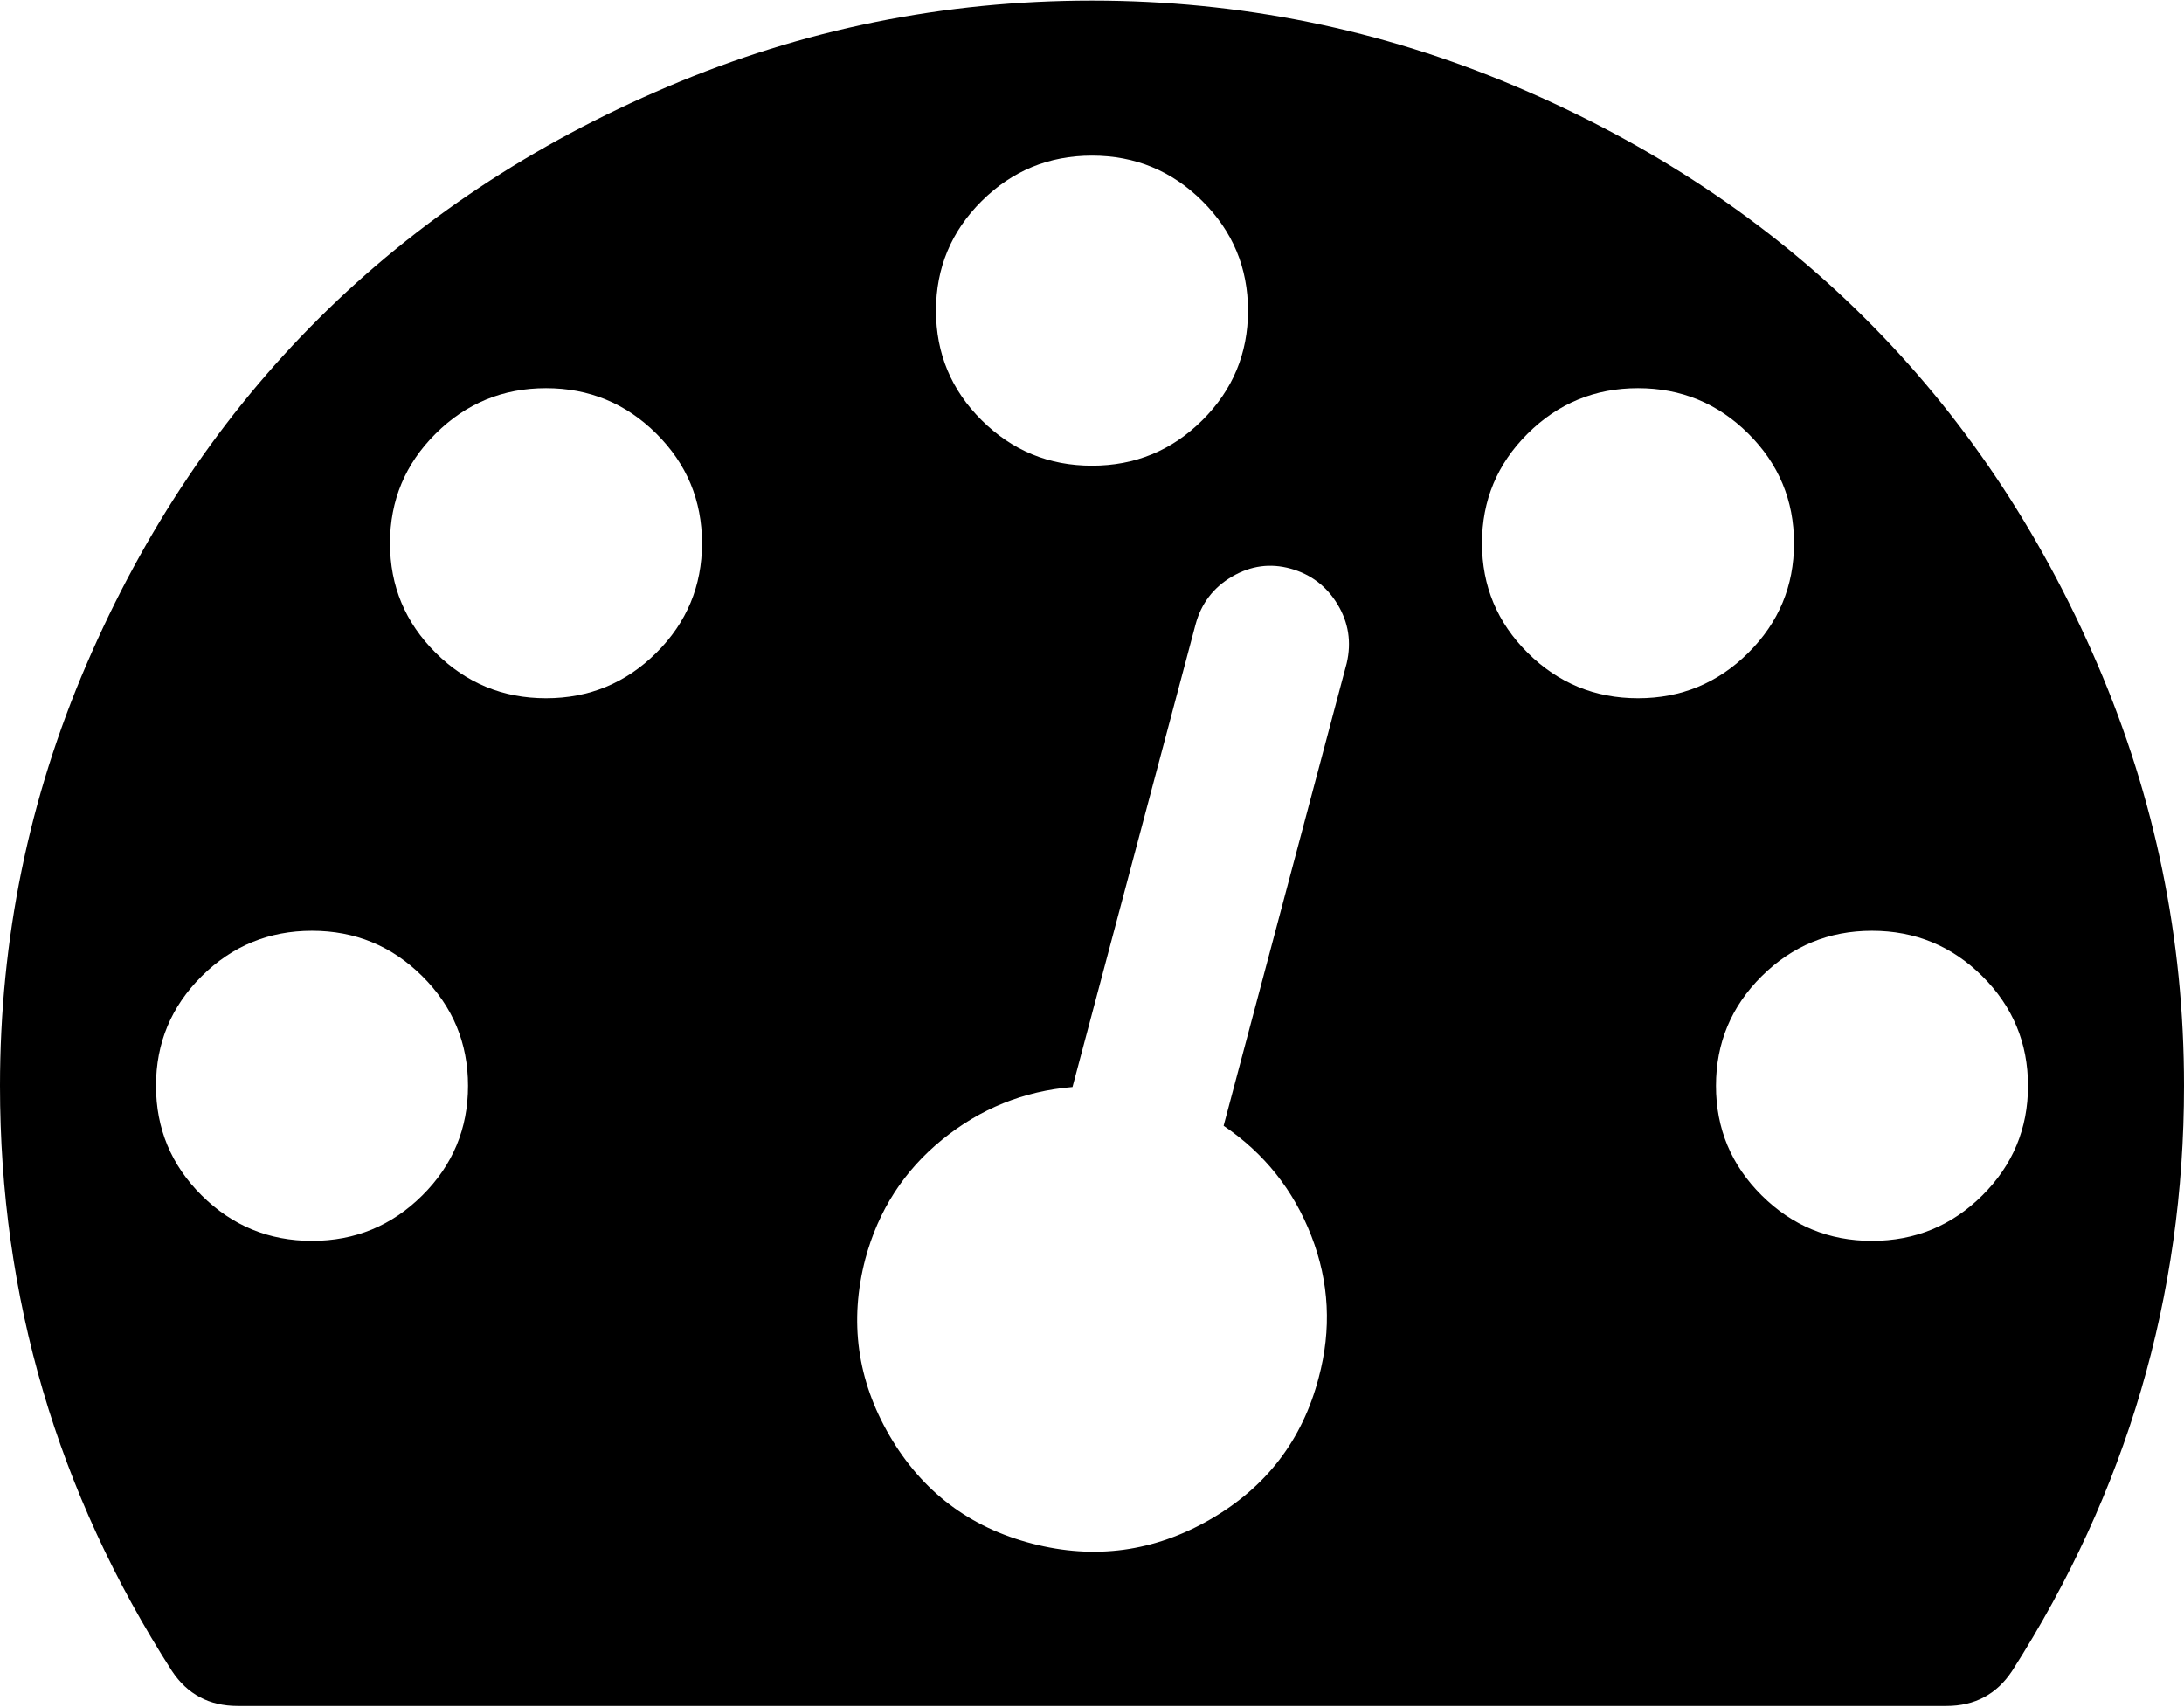
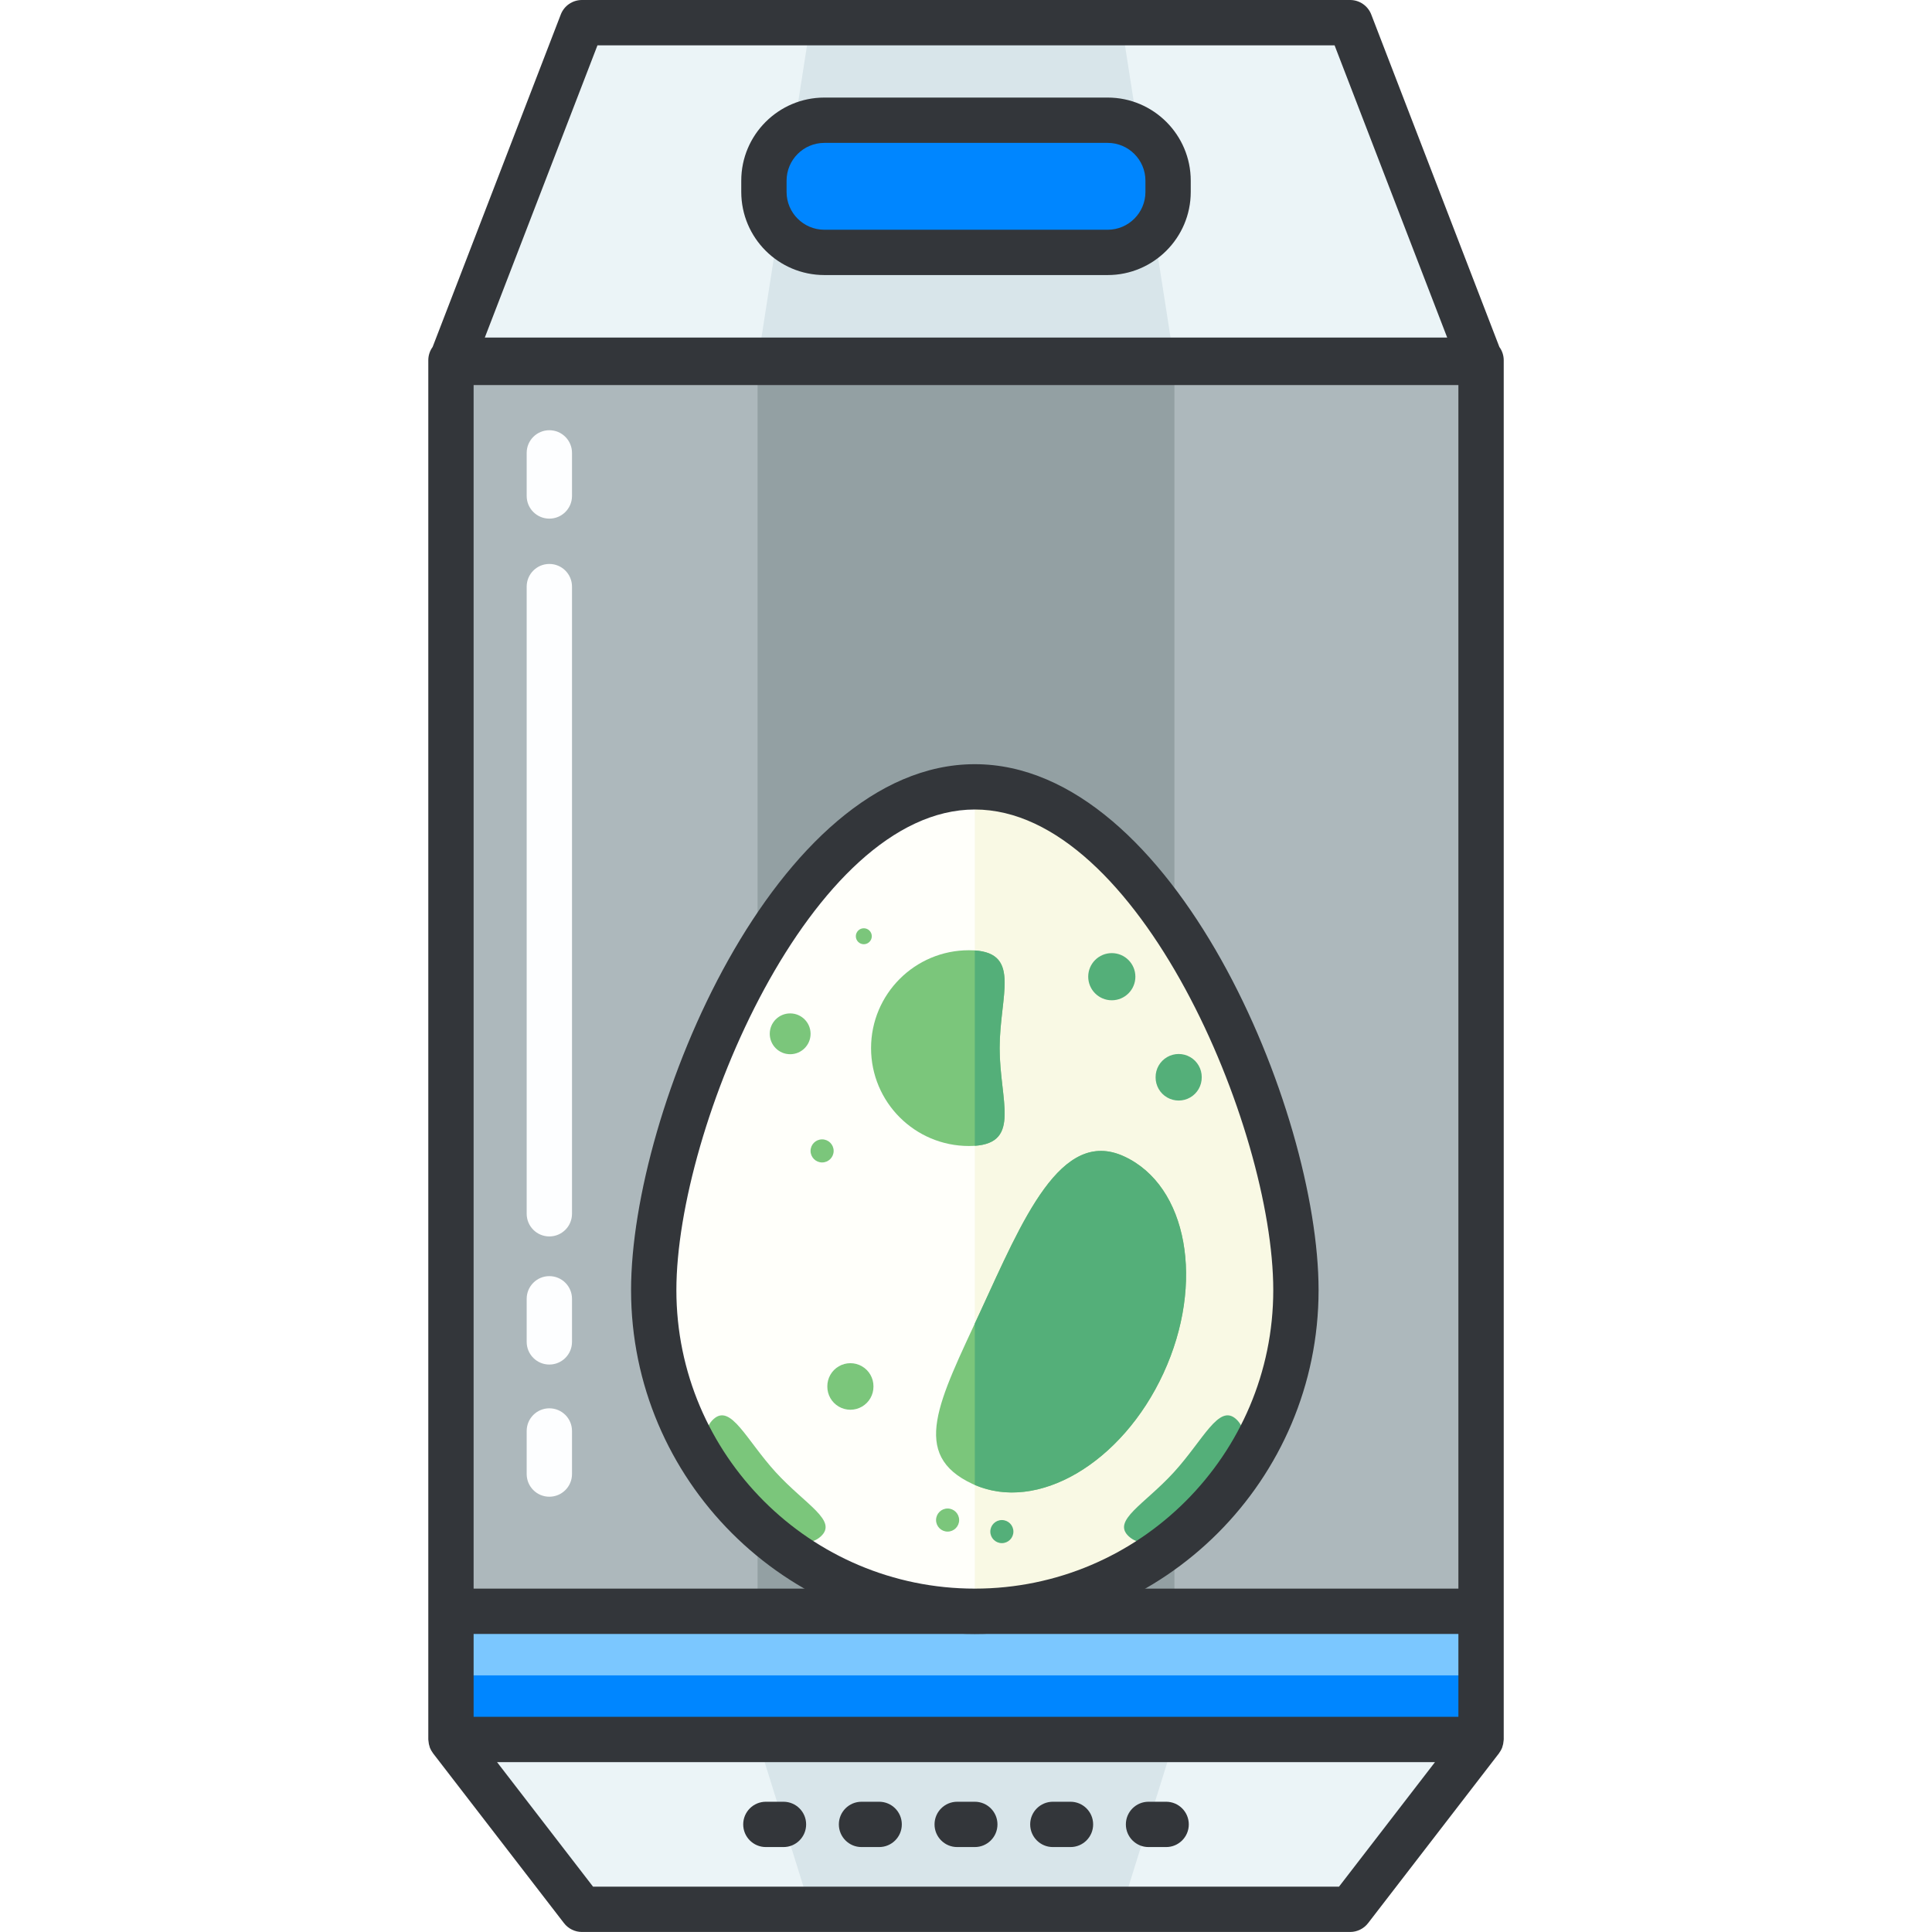
- <svg xmlns="http://www.w3.org/2000/svg" width="128" height="100">
-   <path d="M27.429 63.638c0-2.508-.893-4.65-2.679-6.424-1.786-1.775-3.94-2.662-6.464-2.662-2.524 0-4.679.887-6.465 2.662-1.785 1.774-2.678 3.916-2.678 6.424 0 2.508.893 4.65 2.678 6.424 1.786 1.775 3.94 2.662 6.465 2.662 2.524 0 4.678-.887 6.464-2.662 1.786-1.775 2.679-3.916 2.679-6.424zm13.714-31.801c0-2.508-.893-4.65-2.679-6.424-1.785-1.775-3.94-2.662-6.464-2.662-2.524 0-4.679.887-6.464 2.662-1.786 1.774-2.679 3.916-2.679 6.424 0 2.508.893 4.65 2.679 6.424 1.785 1.774 3.94 2.662 6.464 2.662 2.524 0 4.679-.888 6.464-2.662 1.786-1.775 2.679-3.916 2.679-6.424zM71.714 65.98l7.215-27.116c.285-1.23.107-2.378-.536-3.443-.643-1.064-1.56-1.762-2.75-2.094-1.19-.33-2.333-.177-3.429.462-1.095.639-1.81 1.573-2.143 2.804l-7.214 27.116c-2.857.237-5.405 1.266-7.643 3.088-2.238 1.822-3.738 4.152-4.5 6.992-.952 3.644-.476 7.098 1.429 10.364 1.905 3.265 4.69 5.37 8.357 6.317 3.667.947 7.143.474 10.429-1.42 3.285-1.892 5.404-4.66 6.357-8.305.762-2.84.619-5.607-.429-8.305-1.047-2.697-2.762-4.85-5.143-6.46zm47.143-2.342c0-2.508-.893-4.65-2.678-6.424-1.786-1.775-3.94-2.662-6.465-2.662-2.524 0-4.678.887-6.464 2.662-1.786 1.774-2.679 3.916-2.679 6.424 0 2.508.893 4.65 2.679 6.424 1.786 1.775 3.94 2.662 6.464 2.662 2.524 0 4.679-.887 6.465-2.662 1.785-1.775 2.678-3.916 2.678-6.424zm-45.714-45.43c0-2.509-.893-4.65-2.679-6.425C68.68 10.01 66.524 9.122 64 9.122c-2.524 0-4.679.887-6.464 2.661-1.786 1.775-2.679 3.916-2.679 6.425 0 2.508.893 4.65 2.679 6.424 1.785 1.774 3.94 2.662 6.464 2.662 2.524 0 4.679-.888 6.464-2.662 1.786-1.775 2.679-3.916 2.679-6.424zm32 13.629c0-2.508-.893-4.65-2.679-6.424-1.785-1.775-3.94-2.662-6.464-2.662-2.524 0-4.679.887-6.464 2.662-1.786 1.774-2.679 3.916-2.679 6.424 0 2.508.893 4.65 2.679 6.424 1.785 1.774 3.94 2.662 6.464 2.662 2.524 0 4.679-.888 6.464-2.662 1.786-1.775 2.679-3.916 2.679-6.424zM128 63.638c0 12.351-3.357 23.78-10.071 34.286-.905 1.372-2.19 2.058-3.858 2.058H13.93c-1.667 0-2.953-.686-3.858-2.058C3.357 87.465 0 76.037 0 63.638c0-8.613 1.69-16.847 5.071-24.703C8.452 31.08 13 24.312 18.714 18.634c5.715-5.68 12.524-10.199 20.429-13.559C47.048 1.715 55.333.035 64 .035c8.667 0 16.952 1.68 24.857 5.04 7.905 3.36 14.714 7.88 20.429 13.559 5.714 5.678 10.262 12.446 13.643 20.301 3.38 7.856 5.071 16.09 5.071 24.703z" />
+ <svg xmlns="http://www.w3.org/2000/svg" t="1571798897285" class="icon" viewBox="0 0 1024 1024" version="1.1" p-id="5284" width="200" height="200">
+   <defs>
+     <style type="text/css" />
+   </defs>
+   <path d="M239.011 190.917h545.971v731.043H239.011z" fill="#ADB8BC" p-id="5285" />
+   <path d="M401.53 190.917h220.941v731.043H401.53z" fill="#93A0A3" p-id="5286" />
+   <path d="M239.011 854.011h545.971v67.941H239.011z" fill="#0086FF" p-id="5287" />
+   <path d="M239.011 854.011h545.971v33.971H239.011z" fill="#7BC7FF" p-id="5288" />
+   <path d="M239.011 921.952h545.979L715.591 1011.991H308.425zM784.989 192.086H239.011L308.425 12.009h407.166z" fill="#EBF4F7" p-id="5289" />
+   <path d="M401.53 921.952h220.941L594.384 1011.991H429.616zM622.47 192.086H401.53L429.616 12.009h164.769z" fill="#D8E5EA" p-id="5290" />
+   <path d="M794.701 183.904L726.792 7.686A12.001 12.001 0 0 0 715.591 0H308.425c-4.964 0-9.423 3.058-11.201 7.686L229.299 183.904a11.945 11.945 0 0 0-2.29 7.005v731.035c0 0.256 0.064 0.504 0.08 0.753a12.442 12.442 0 0 0 0.681 3.323c0.048 0.136 0.072 0.28 0.128 0.416 0.376 0.937 0.889 1.801 1.481 2.602 0.056 0.072 0.08 0.16 0.136 0.232l69.414 90.038a12.009 12.009 0 0 0 9.511 4.676H715.599c3.723 0 7.238-1.729 9.511-4.676l69.398-90.038c0.056-0.08 0.08-0.168 0.144-0.248 0.584-0.793 1.081-1.649 1.457-2.578 0.064-0.152 0.088-0.312 0.144-0.464a11.961 11.961 0 0 0 0.673-3.283c0.016-0.256 0.08-0.496 0.08-0.753V190.917a11.961 11.961 0 0 0-2.306-7.013z m-21.721 20.192v637.906H251.028V204.095h521.952z m-521.952 661.925h521.952v43.922H251.028v-43.922zM316.671 24.019H707.353l59.687 154.889h-510.078L316.671 24.019z m393.019 975.962H314.334l-50.888-66.02h497.132l-50.888 66.02z" fill="#33363A" p-id="5291" />
+   <path d="M619.108 101.751a32.025 32.025 0 0 1-32.025 32.025H436.917a32.025 32.025 0 0 1-32.025-32.025v-6.005a32.025 32.025 0 0 1 32.025-32.025h150.165a32.025 32.025 0 0 1 32.025 32.025v6.005z" fill="#0086FF" p-id="5292" />
+   <path d="M587.083 145.786H436.917a44.082 44.082 0 0 1-44.034-44.034v-6.005c0-24.283 19.759-44.034 44.034-44.034h150.165c24.275 0 44.034 19.751 44.034 44.034v6.005c0 24.283-19.759 44.034-44.034 44.034z m-150.165-70.055a20.04 20.04 0 0 0-20.016 20.016v6.005c0 11.033 8.975 20.016 20.016 20.016h150.165c11.041 0 20.016-8.983 20.016-20.016v-6.005c0-11.033-8.975-20.016-20.016-20.016H436.917z" fill="#33363A" p-id="5293" />
+   <path d="M291.163 655.336a12.009 12.009 0 0 1-12.009-12.009V310.915a12.009 12.009 0 1 1 24.019 0v332.412a12.009 12.009 0 0 1-12.009 12.009zM291.163 274.887a12.009 12.009 0 0 1-12.009-12.009v-22.842a12.009 12.009 0 1 1 24.019 0v22.842a12.009 12.009 0 0 1-12.009 12.009zM291.163 723.237a12.009 12.009 0 0 1-12.009-12.009v-22.842a12.009 12.009 0 1 1 24.019 0v22.842a12.009 12.009 0 0 1-12.009 12.009zM291.163 793.292a12.009 12.009 0 0 1-12.009-12.009v-22.842a12.009 12.009 0 1 1 24.019 0v22.842a12.009 12.009 0 0 1-12.009 12.009z" fill="#FDFEFF" p-id="5294" />
+   <path d="M415.26 978.981h-9.335a12.009 12.009 0 1 1 0-24.019h9.335a12.009 12.009 0 1 1 0 24.019zM465.972 978.981h-9.351a12.009 12.009 0 1 1 0-24.019h9.351a12.009 12.009 0 1 1 0 24.019zM516.668 978.981h-9.335a12.009 12.009 0 1 1 0-24.019h9.335a12.009 12.009 0 1 1 0 24.019zM567.379 978.981h-9.351a12.009 12.009 0 1 1 0-24.019h9.351a12.009 12.009 0 1 1 0 24.019zM618.075 978.981h-9.335a12.009 12.009 0 1 1 0-24.019h9.335a12.009 12.009 0 1 1 0 24.019z" fill="#33363A" p-id="5295" />
+   <path d="M686.865 683.814c0 93.985-76.204 170.197-170.197 170.197S346.487 777.8 346.487 683.814c0-93.993 76.188-266.768 170.181-266.768s170.197 172.775 170.197 266.768z" fill="#FFFFFA" p-id="5296" />
+   <path d="M516.668 417.046v436.965c93.993 0 170.197-76.212 170.197-170.197 0-93.993-76.204-266.768-170.197-266.768z" fill="#F9F9E4" p-id="5297" />
+   <path d="M411.209 780.37c15.716 17.165 33.01 25.572 23.819 33.979-9.207 8.415-29.383 1.321-45.099-15.844-15.7-17.173-20.968-37.902-11.777-46.316 9.199-8.423 17.358 11.001 33.058 28.182z" fill="#7BC67B" p-id="5298" />
+   <path d="M622.126 780.37c-15.7 17.165-32.994 25.572-23.803 33.979 9.191 8.415 29.383 1.321 45.083-15.844 15.716-17.173 20.984-37.902 11.793-46.316-9.207-8.423-17.358 11.001-33.074 28.182z" fill="#54AF79" p-id="5299" />
+   <path d="M516.668 866.021c-100.462 0-182.19-81.736-182.19-182.206 0-95.427 76.932-278.778 182.19-278.778s182.206 183.351 182.206 278.778c0 100.47-81.736 182.206-182.206 182.206z m0-436.965c-86.564 0-158.172 168.676-158.172 254.759 0 87.228 70.951 158.188 158.172 158.188 87.228 0 158.188-70.959 158.188-158.188 0-86.083-71.616-254.759-158.188-254.759z" fill="#33363A" p-id="5300" />
+   <path d="M616.634 727.881c-22.145 47.957-67.365 74.242-101.015 58.718-33.634-15.524-18.014-43.778 4.131-91.744 22.145-47.957 42.409-97.484 76.059-81.936 33.634 15.524 42.97 66.988 20.824 114.962z" fill="#7BC67B" p-id="5301" />
+   <path d="M595.809 612.919c-33.65-15.54-53.914 33.979-76.059 81.936-1.049 2.266-2.066 4.475-3.082 6.637v85.547c33.538 14.523 78.045-11.689 99.966-59.158 22.145-47.973 12.81-99.438-20.824-114.962z" fill="#54AF79" p-id="5302" />
+   <path d="M418.807 547.94m-10.816 0a10.816 10.816 0 1 0 21.633 0 10.816 10.816 0 1 0-21.633 0Z" fill="#7BC67B" p-id="5303" />
+   <path d="M457.838 496.228m-4.227 0a4.227 4.227 0 1 0 8.455 0 4.227 4.227 0 1 0-8.455 0Z" fill="#7BC67B" p-id="5304" />
+   <path d="M435.732 610.005m-6.117 0a6.117 6.117 0 1 0 12.234 0 6.117 6.117 0 1 0-12.234 0Z" fill="#7BC67B" p-id="5305" />
+   <path d="M531.007 811.778m-6.117 0a6.117 6.117 0 1 0 12.234 0 6.117 6.117 0 1 0-12.234 0Z" fill="#54AF79" p-id="5306" />
+   <path d="M502.248 805.661m-6.117 0a6.117 6.117 0 1 0 12.234 0 6.117 6.117 0 1 0-12.234 0Z" fill="#7BC67B" p-id="5307" />
+   <path d="M589.276 517.668m-12.498 0a12.498 12.498 0 1 0 24.996 0 12.498 12.498 0 1 0-24.996 0Z" fill="#54AF79" p-id="5308" />
+   <path d="M624.72 570.974m-12.226 0a12.226 12.226 0 1 0 24.451 0 12.226 12.226 0 1 0-24.451 0Z" fill="#54AF79" p-id="5309" />
+   <path d="M450.728 734.854m-12.226 0a12.226 12.226 0 1 0 24.451 0 12.226 12.226 0 1 0-24.451 0Z" fill="#7BC67B" p-id="5310" />
+   <path d="M529.838 555.53c0 28.646 12.37 51.873-16.293 51.873-28.646 0-51.865-23.218-51.865-51.873s23.218-51.881 51.865-51.881c28.662-0.008 16.293 23.234 16.293 51.881z" fill="#7BC67B" p-id="5311" />
+   <path d="M516.668 607.29c24.563-1.705 13.17-24.219 13.17-51.76 0-27.534 11.401-50.063-13.17-51.776v103.537z" fill="#54AF79" p-id="5312" />
</svg>
